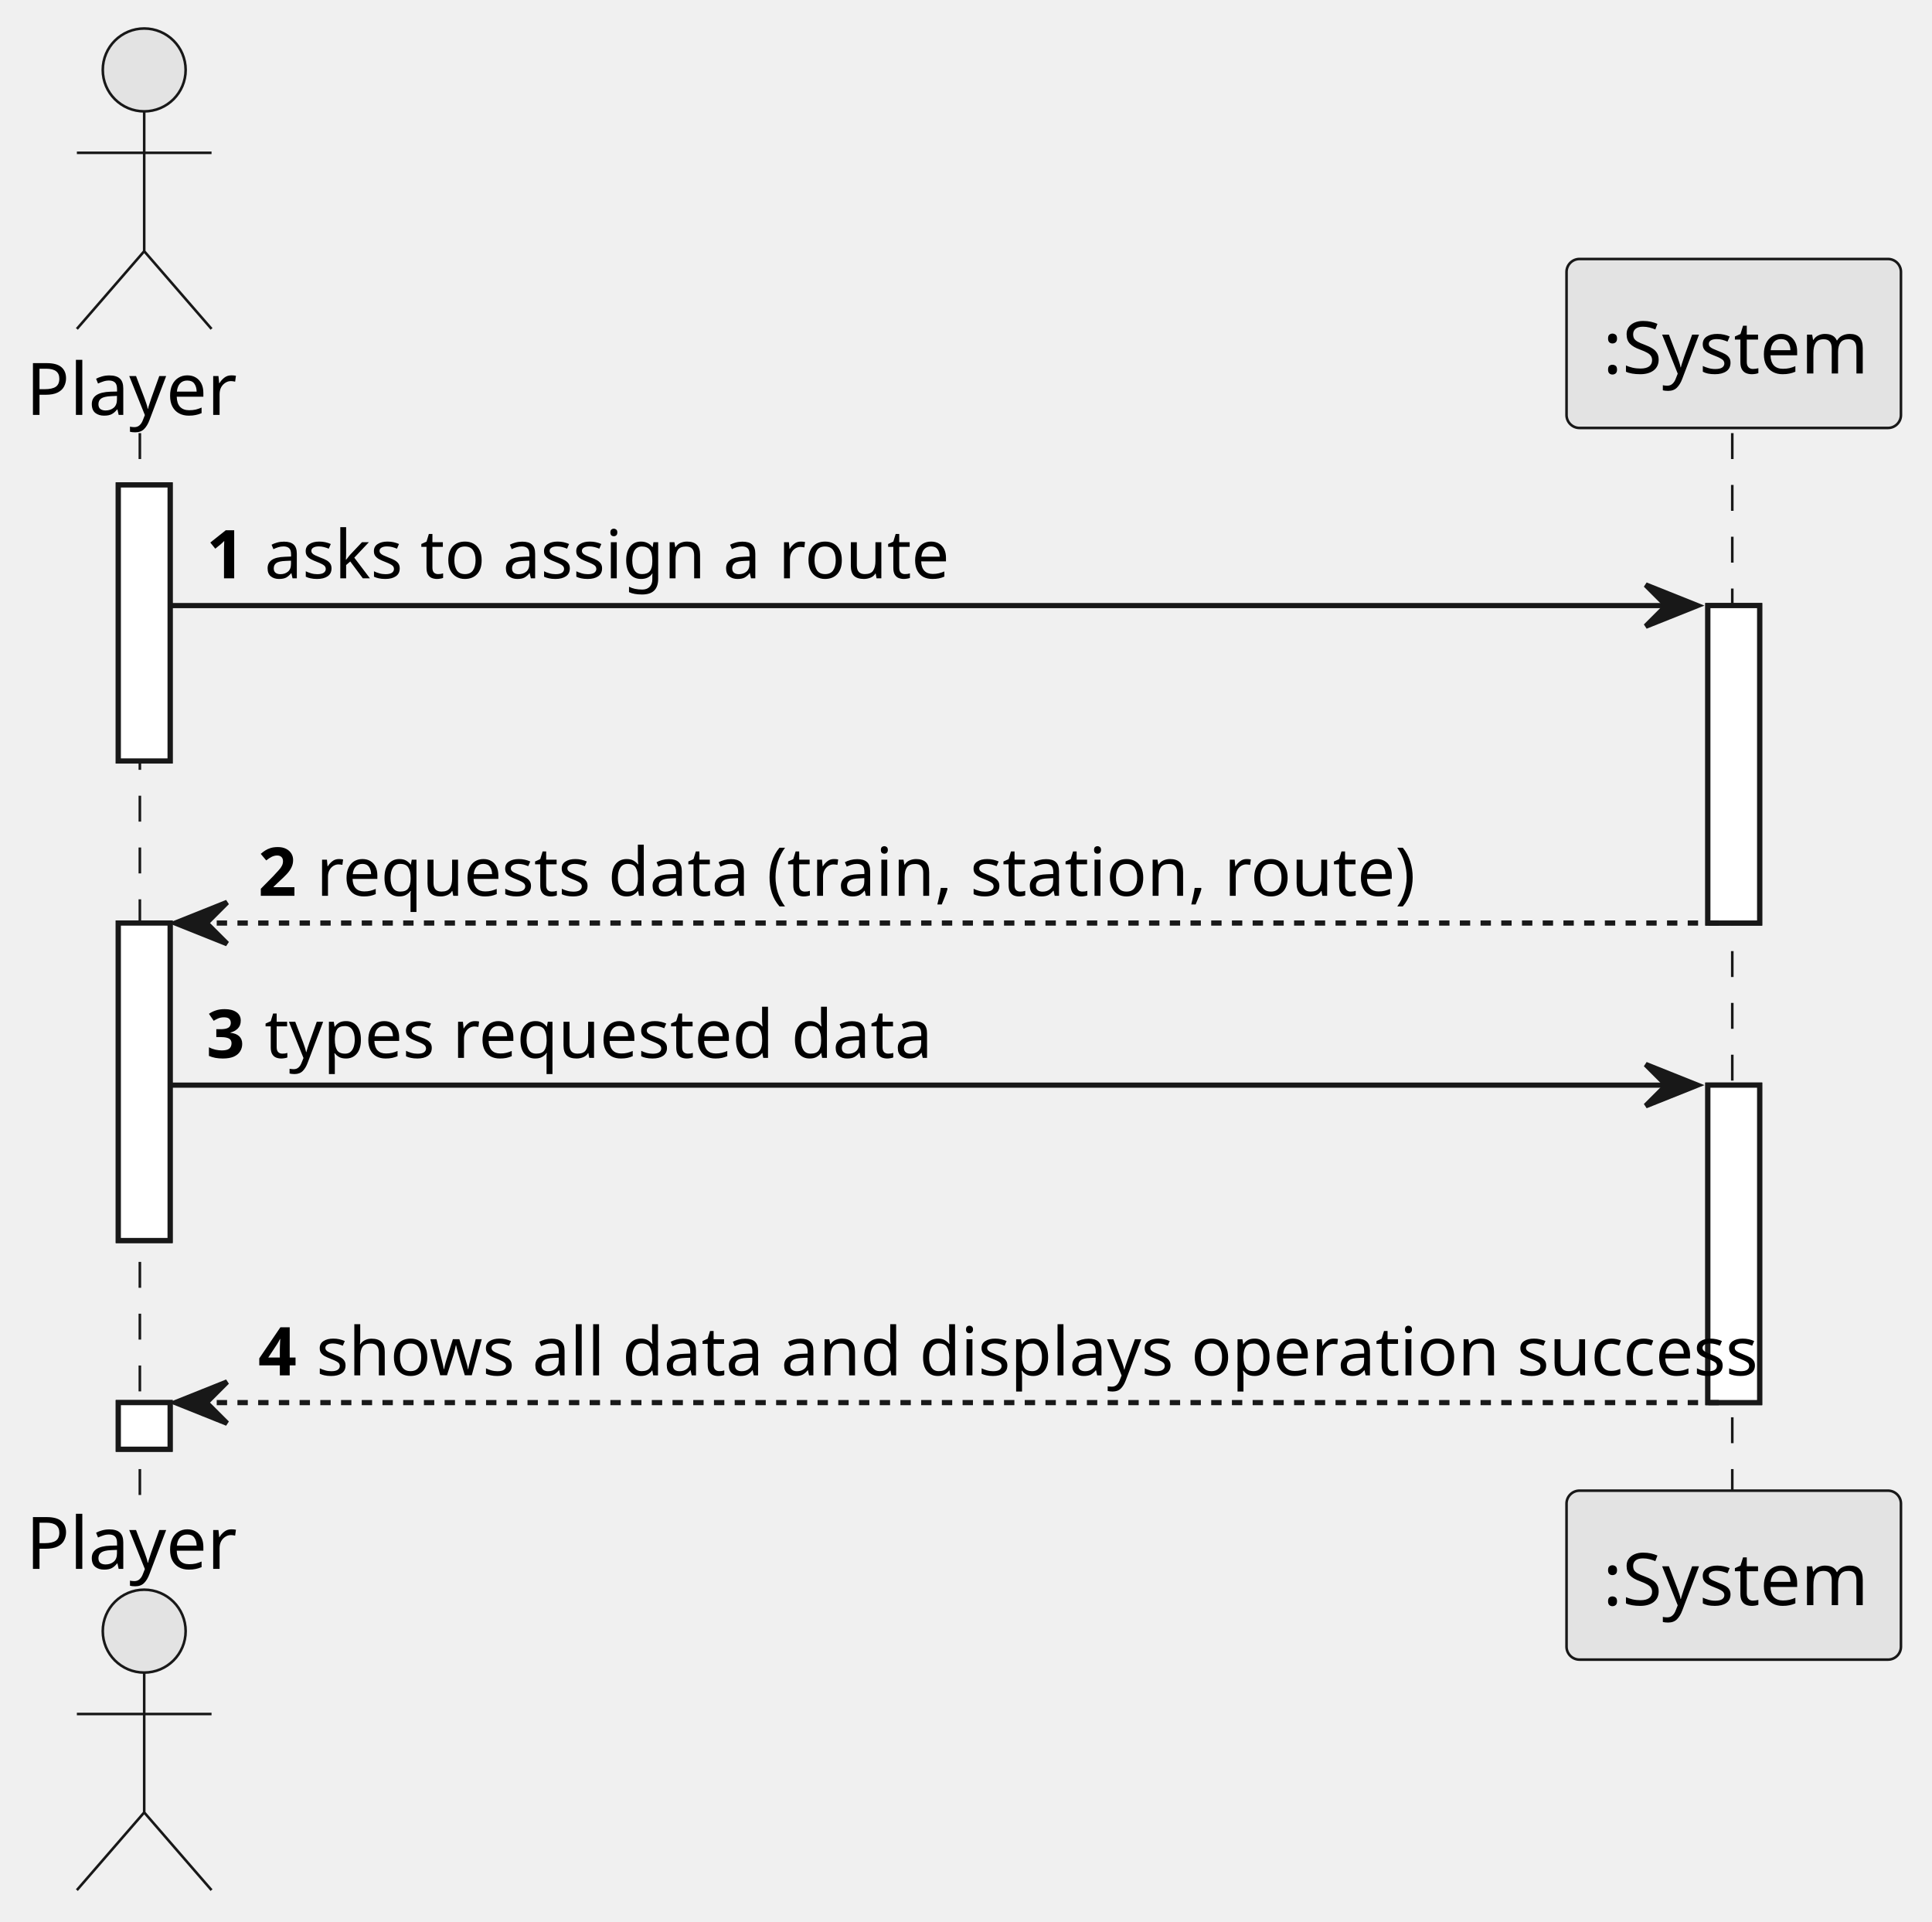
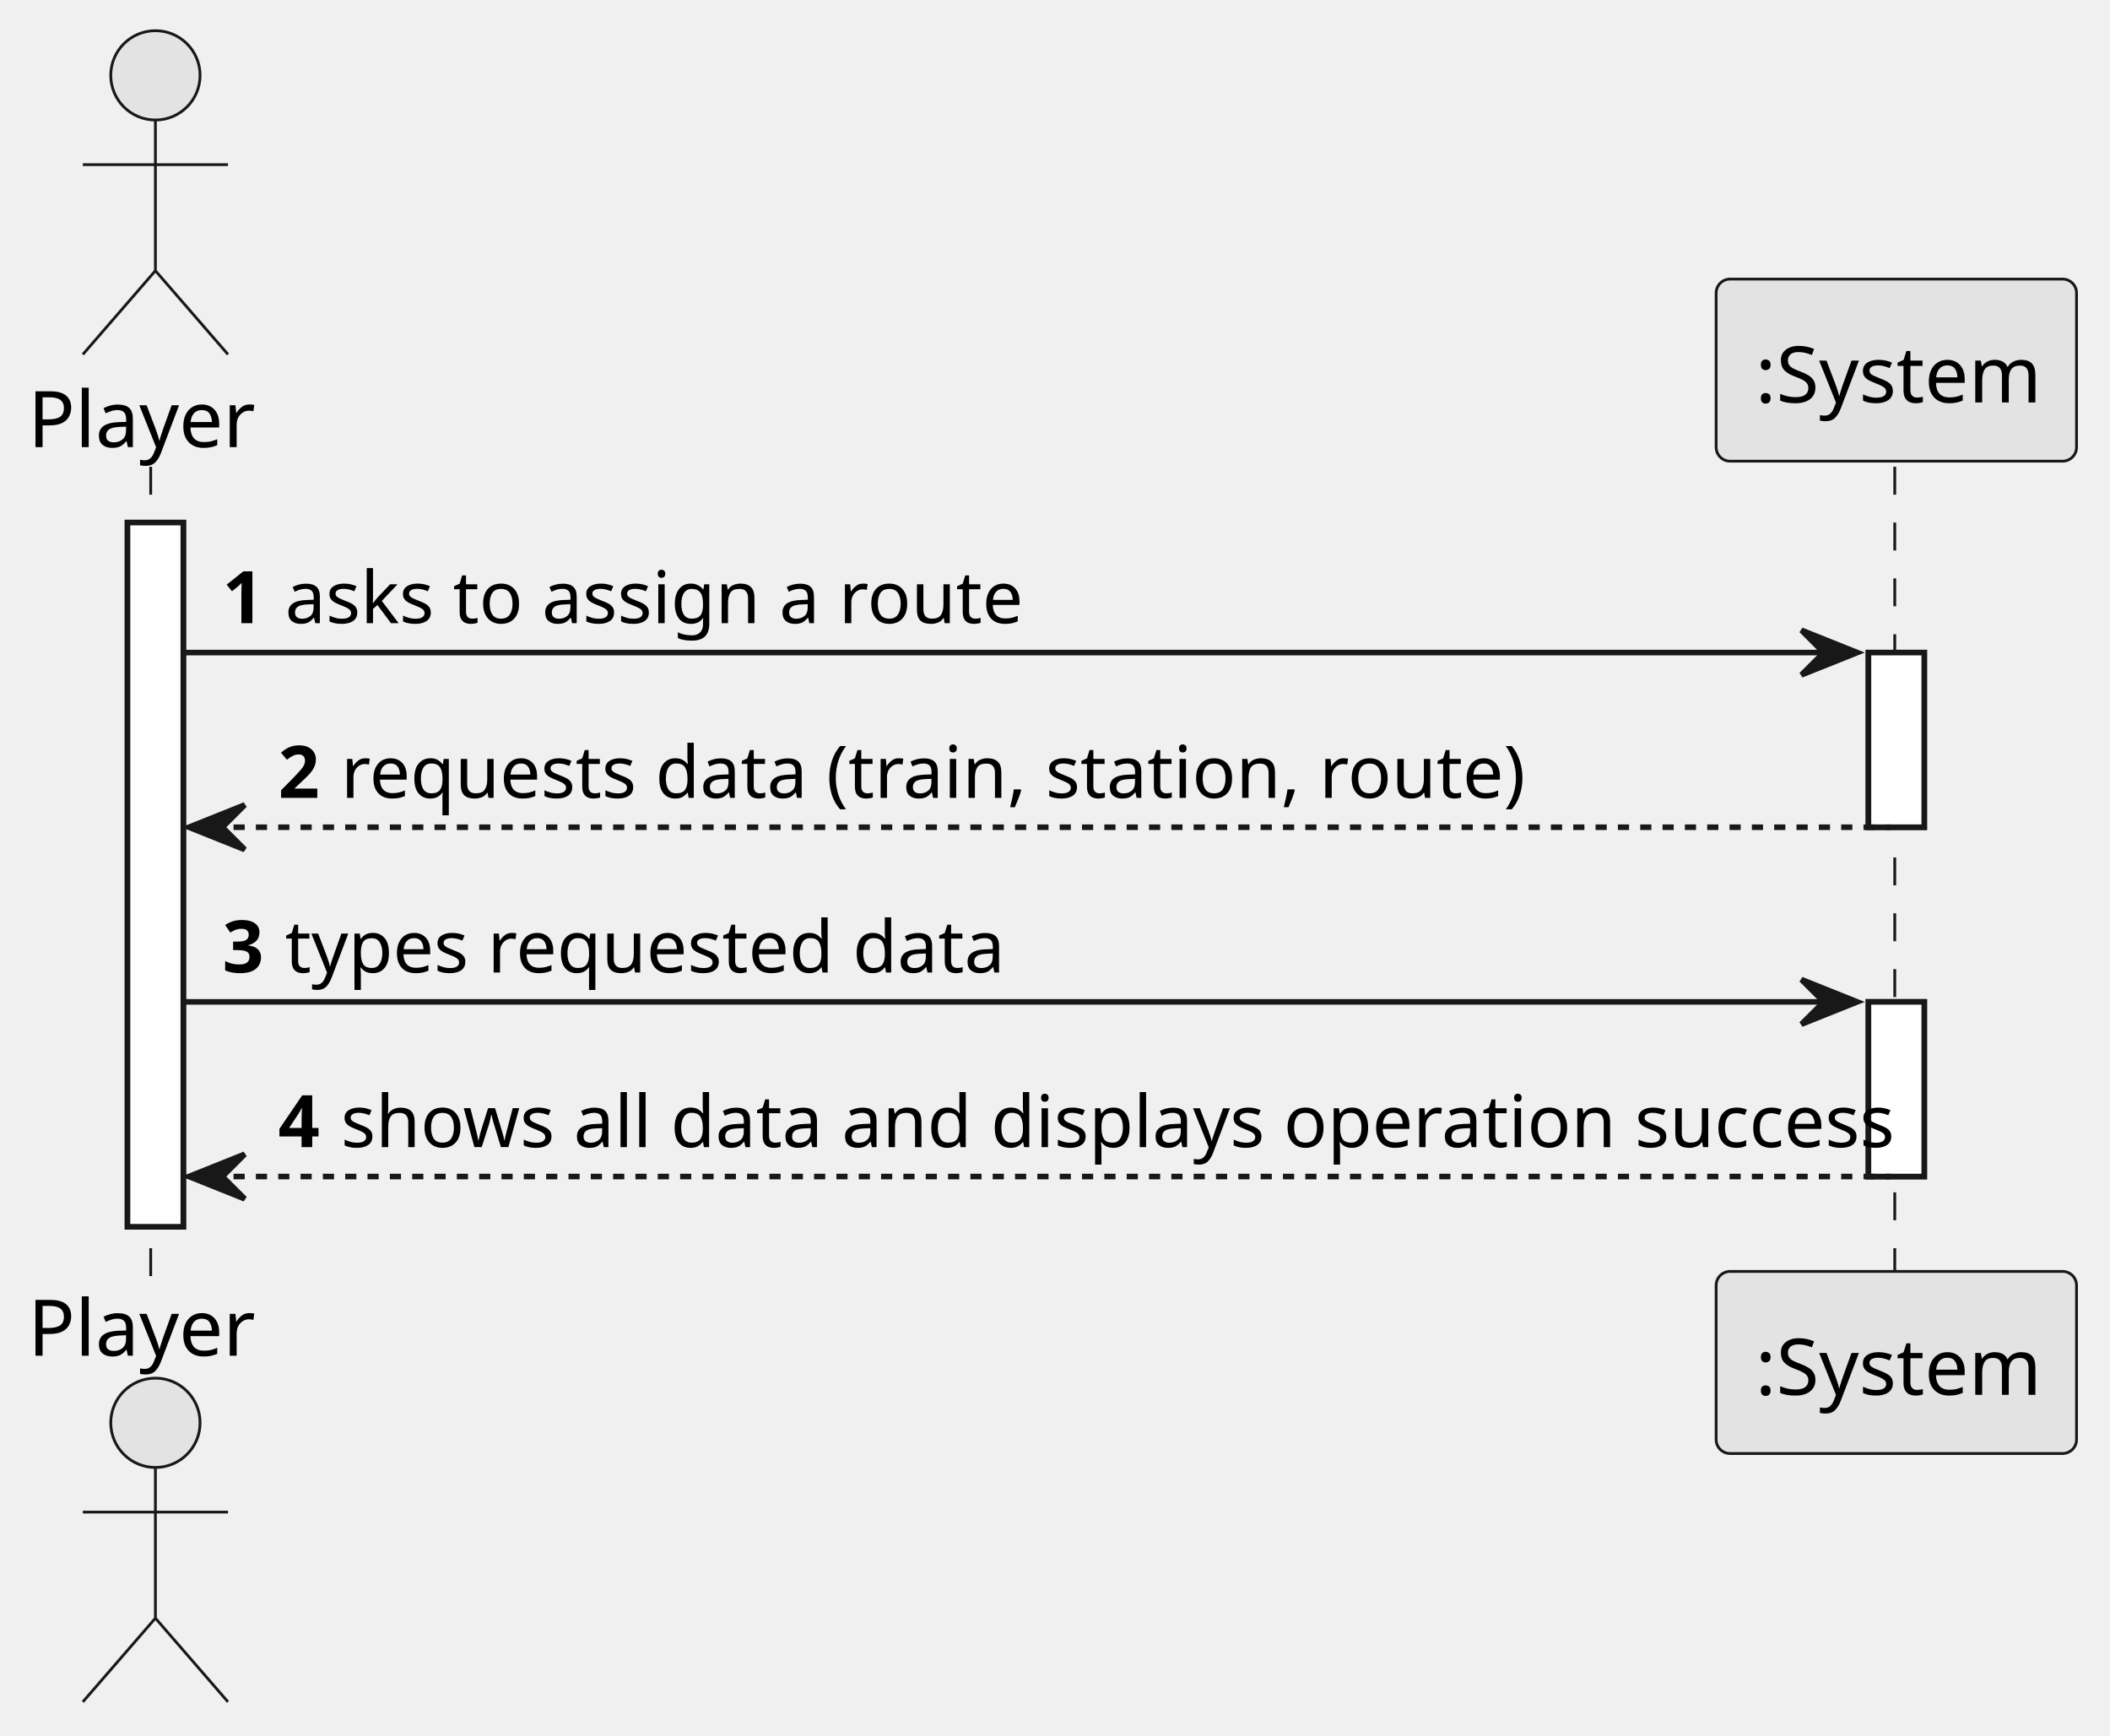
- <svg xmlns="http://www.w3.org/2000/svg" contentStyleType="text/css" height="371px" preserveAspectRatio="none" style="width:373px;height:371px;background:#FFFFFF;" version="1.1" viewBox="0 0 373 371" width="373px" zoomAndPan="magnify">
+ <svg xmlns="http://www.w3.org/2000/svg" contentStyleType="text/css" height="311px" preserveAspectRatio="none" style="width:378px;height:311px;background:#FFFFFF;" version="1.1" viewBox="0 0 378 311" width="378px" zoomAndPan="magnify">
  <defs />
  <g>
-     <rect fill="#FFFFFF" height="53.291" style="stroke:#181818;stroke-width:1.0;" width="10" x="22.841" y="93.621" />
-     <rect fill="#FFFFFF" height="61.291" style="stroke:#181818;stroke-width:1.0;" width="10" x="22.841" y="178.203" />
-     <rect fill="#FFFFFF" height="9" style="stroke:#181818;stroke-width:1.0;" width="10" x="22.841" y="270.785" />
-     <rect fill="#FFFFFF" height="61.291" style="stroke:#181818;stroke-width:1.0;" width="10" x="329.724" y="116.912" />
-     <rect fill="#FFFFFF" height="61.291" style="stroke:#181818;stroke-width:1.0;" width="10" x="329.724" y="209.494" />
-     <line style="stroke:#181818;stroke-width:0.5;stroke-dasharray:5.0,5.0;" x1="27" x2="27" y1="83.621" y2="288.785" />
-     <line style="stroke:#181818;stroke-width:0.5;stroke-dasharray:5.0,5.0;" x1="334.441" x2="334.441" y1="83.621" y2="288.785" />
+     <rect fill="#FFFFFF" height="126.164" style="stroke:#181818;stroke-width:1.0;" width="10" x="22.841" y="93.621" />
+     <rect fill="#FFFFFF" height="31.291" style="stroke:#181818;stroke-width:1.0;" width="10" x="334.724" y="116.912" />
+     <rect fill="#FFFFFF" height="31.291" style="stroke:#181818;stroke-width:1.0;" width="10" x="334.724" y="179.494" />
+     <line style="stroke:#181818;stroke-width:0.5;stroke-dasharray:5.0,5.0;" x1="27" x2="27" y1="83.621" y2="228.785" />
+     <line style="stroke:#181818;stroke-width:0.5;stroke-dasharray:5.0,5.0;" x1="339.441" x2="339.441" y1="83.621" y2="228.785" />
    <text fill="#000000" font-family="sans-serif" font-size="14" lengthAdjust="spacing" textLength="39.683" x="5" y="80.107">Player</text>
    <ellipse cx="27.841" cy="13.5" fill="#E3E3E3" rx="8" ry="8" style="stroke:#181818;stroke-width:0.5;" />
    <path d="M27.841,21.5 L27.841,48.5 M14.841,29.5 L40.841,29.5 M27.841,48.5 L14.841,63.5 M27.841,48.5 L40.841,63.5 " fill="none" style="stroke:#181818;stroke-width:0.5;" />
-     <text fill="#000000" font-family="sans-serif" font-size="14" lengthAdjust="spacing" textLength="39.683" x="5" y="302.893">Player</text>
-     <ellipse cx="27.841" cy="314.906" fill="#E3E3E3" rx="8" ry="8" style="stroke:#181818;stroke-width:0.5;" />
-     <path d="M27.841,322.906 L27.841,349.906 M14.841,330.906 L40.841,330.906 M27.841,349.906 L14.841,364.906 M27.841,349.906 L40.841,364.906 " fill="none" style="stroke:#181818;stroke-width:0.5;" />
-     <rect fill="#E3E3E3" height="32.621" rx="2.5" ry="2.5" style="stroke:#181818;stroke-width:0.5;" width="64.565" x="302.441" y="50" />
-     <text fill="#000000" font-family="sans-serif" font-size="14" lengthAdjust="spacing" textLength="50.565" x="309.441" y="72.107">:System</text>
-     <rect fill="#E3E3E3" height="32.621" rx="2.5" ry="2.5" style="stroke:#181818;stroke-width:0.5;" width="64.565" x="302.441" y="287.785" />
-     <text fill="#000000" font-family="sans-serif" font-size="14" lengthAdjust="spacing" textLength="50.565" x="309.441" y="309.893">:System</text>
-     <rect fill="#FFFFFF" height="53.291" style="stroke:#181818;stroke-width:1.0;" width="10" x="22.841" y="93.621" />
-     <rect fill="#FFFFFF" height="61.291" style="stroke:#181818;stroke-width:1.0;" width="10" x="22.841" y="178.203" />
-     <rect fill="#FFFFFF" height="9" style="stroke:#181818;stroke-width:1.0;" width="10" x="22.841" y="270.785" />
-     <rect fill="#FFFFFF" height="61.291" style="stroke:#181818;stroke-width:1.0;" width="10" x="329.724" y="116.912" />
-     <rect fill="#FFFFFF" height="61.291" style="stroke:#181818;stroke-width:1.0;" width="10" x="329.724" y="209.494" />
-     <polygon fill="#181818" points="317.724,112.912,327.724,116.912,317.724,120.912,321.724,116.912" style="stroke:#181818;stroke-width:1.0;" />
-     <line style="stroke:#181818;stroke-width:1.0;" x1="32.841" x2="323.724" y1="116.912" y2="116.912" />
+     <text fill="#000000" font-family="sans-serif" font-size="14" lengthAdjust="spacing" textLength="39.683" x="5" y="242.893">Player</text>
+     <ellipse cx="27.841" cy="254.906" fill="#E3E3E3" rx="8" ry="8" style="stroke:#181818;stroke-width:0.5;" />
+     <path d="M27.841,262.906 L27.841,289.906 M14.841,270.906 L40.841,270.906 M27.841,289.906 L14.841,304.906 M27.841,289.906 L40.841,304.906 " fill="none" style="stroke:#181818;stroke-width:0.5;" />
+     <rect fill="#E3E3E3" height="32.621" rx="2.5" ry="2.5" style="stroke:#181818;stroke-width:0.5;" width="64.565" x="307.441" y="50" />
+     <text fill="#000000" font-family="sans-serif" font-size="14" lengthAdjust="spacing" textLength="50.565" x="314.441" y="72.107">:System</text>
+     <rect fill="#E3E3E3" height="32.621" rx="2.5" ry="2.5" style="stroke:#181818;stroke-width:0.5;" width="64.565" x="307.441" y="227.785" />
+     <text fill="#000000" font-family="sans-serif" font-size="14" lengthAdjust="spacing" textLength="50.565" x="314.441" y="249.893">:System</text>
+     <rect fill="#FFFFFF" height="126.164" style="stroke:#181818;stroke-width:1.0;" width="10" x="22.841" y="93.621" />
+     <rect fill="#FFFFFF" height="31.291" style="stroke:#181818;stroke-width:1.0;" width="10" x="334.724" y="116.912" />
+     <rect fill="#FFFFFF" height="31.291" style="stroke:#181818;stroke-width:1.0;" width="10" x="334.724" y="179.494" />
+     <polygon fill="#181818" points="322.724,112.912,332.724,116.912,322.724,120.912,326.724,116.912" style="stroke:#181818;stroke-width:1.0;" />
+     <line style="stroke:#181818;stroke-width:1.0;" x1="32.841" x2="328.724" y1="116.912" y2="116.912" />
    <text fill="#000000" font-family="sans-serif" font-size="13" font-weight="bold" lengthAdjust="spacing" textLength="7.23" x="39.841" y="111.649">1</text>
    <text fill="#000000" font-family="sans-serif" font-size="13" lengthAdjust="spacing" textLength="126.458" x="51.071" y="111.649">asks to assign a route</text>
-     <polygon fill="#181818" points="43.841,174.203,33.841,178.203,43.841,182.203,39.841,178.203" style="stroke:#181818;stroke-width:1.0;" />
-     <line style="stroke:#181818;stroke-width:1.0;stroke-dasharray:2.0,2.0;" x1="37.841" x2="333.724" y1="178.203" y2="178.203" />
-     <text fill="#000000" font-family="sans-serif" font-size="13" font-weight="bold" lengthAdjust="spacing" textLength="7.23" x="49.841" y="172.94">2</text>
-     <text fill="#000000" font-family="sans-serif" font-size="13" lengthAdjust="spacing" textLength="198.713" x="61.071" y="172.94">requests data (train, station, route)</text>
-     <polygon fill="#181818" points="317.724,205.494,327.724,209.494,317.724,213.494,321.724,209.494" style="stroke:#181818;stroke-width:1.0;" />
-     <line style="stroke:#181818;stroke-width:1.0;" x1="32.841" x2="323.724" y1="209.494" y2="209.494" />
-     <text fill="#000000" font-family="sans-serif" font-size="13" font-weight="bold" lengthAdjust="spacing" textLength="7.23" x="39.841" y="204.231">3</text>
-     <text fill="#000000" font-family="sans-serif" font-size="13" lengthAdjust="spacing" textLength="121.418" x="51.071" y="204.231">types requested data</text>
-     <polygon fill="#181818" points="43.841,266.785,33.841,270.785,43.841,274.785,39.841,270.785" style="stroke:#181818;stroke-width:1.0;" />
-     <line style="stroke:#181818;stroke-width:1.0;stroke-dasharray:2.0,2.0;" x1="37.841" x2="333.724" y1="270.785" y2="270.785" />
-     <text fill="#000000" font-family="sans-serif" font-size="13" font-weight="bold" lengthAdjust="spacing" textLength="7.23" x="49.841" y="265.522">4</text>
-     <text fill="#000000" font-family="sans-serif" font-size="13" lengthAdjust="spacing" textLength="266.652" x="61.071" y="265.522">shows all data and displays operation success</text>
+     <polygon fill="#181818" points="43.841,144.203,33.841,148.203,43.841,152.203,39.841,148.203" style="stroke:#181818;stroke-width:1.0;" />
+     <line style="stroke:#181818;stroke-width:1.0;stroke-dasharray:2.0,2.0;" x1="37.841" x2="338.724" y1="148.203" y2="148.203" />
+     <text fill="#000000" font-family="sans-serif" font-size="13" font-weight="bold" lengthAdjust="spacing" textLength="7.23" x="49.841" y="142.94">2</text>
+     <text fill="#000000" font-family="sans-serif" font-size="13" lengthAdjust="spacing" textLength="198.713" x="61.071" y="142.94">requests data (train, station, route)</text>
+     <polygon fill="#181818" points="322.724,175.494,332.724,179.494,322.724,183.494,326.724,179.494" style="stroke:#181818;stroke-width:1.0;" />
+     <line style="stroke:#181818;stroke-width:1.0;" x1="32.841" x2="328.724" y1="179.494" y2="179.494" />
+     <text fill="#000000" font-family="sans-serif" font-size="13" font-weight="bold" lengthAdjust="spacing" textLength="7.23" x="39.841" y="174.231">3</text>
+     <text fill="#000000" font-family="sans-serif" font-size="13" lengthAdjust="spacing" textLength="121.418" x="51.071" y="174.231">types requested data</text>
+     <polygon fill="#181818" points="43.841,206.785,33.841,210.785,43.841,214.785,39.841,210.785" style="stroke:#181818;stroke-width:1.0;" />
+     <line style="stroke:#181818;stroke-width:1.0;stroke-dasharray:2.0,2.0;" x1="37.841" x2="338.724" y1="210.785" y2="210.785" />
+     <text fill="#000000" font-family="sans-serif" font-size="13" font-weight="bold" lengthAdjust="spacing" textLength="7.23" x="49.841" y="205.523">4</text>
+     <text fill="#000000" font-family="sans-serif" font-size="13" lengthAdjust="spacing" textLength="266.652" x="61.071" y="205.523">shows all data and displays operation success</text>
  </g>
</svg>
